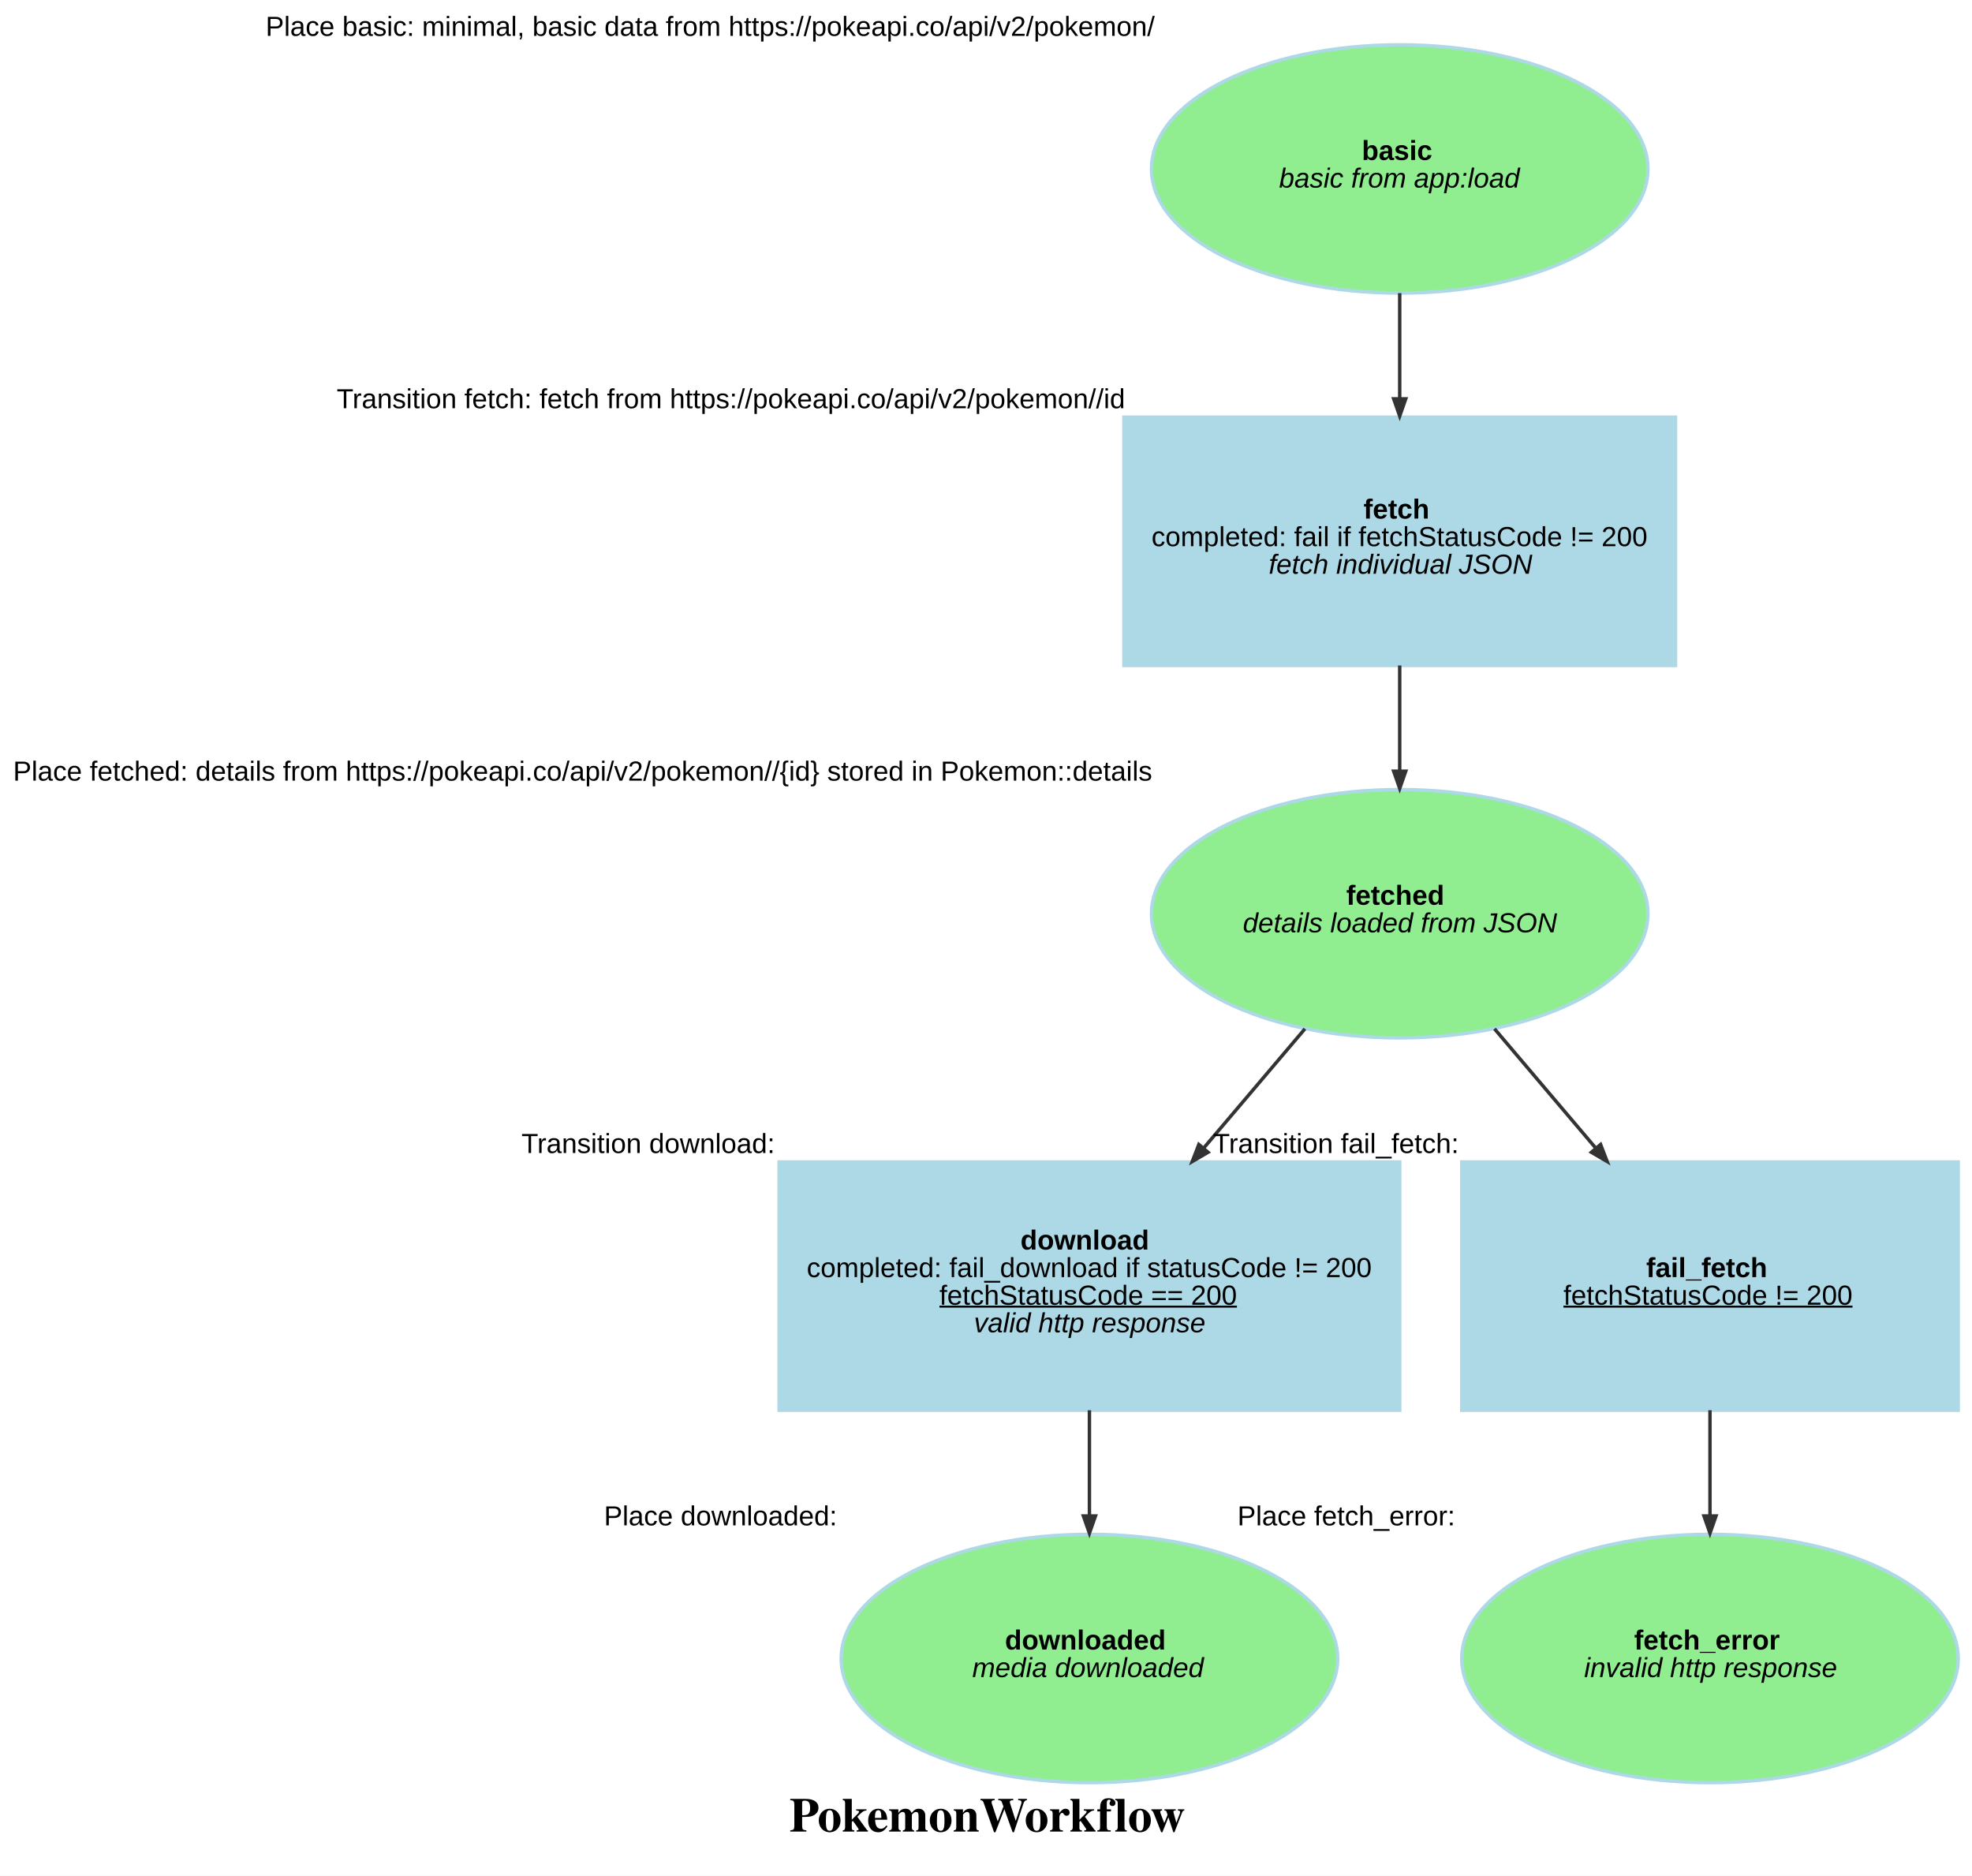
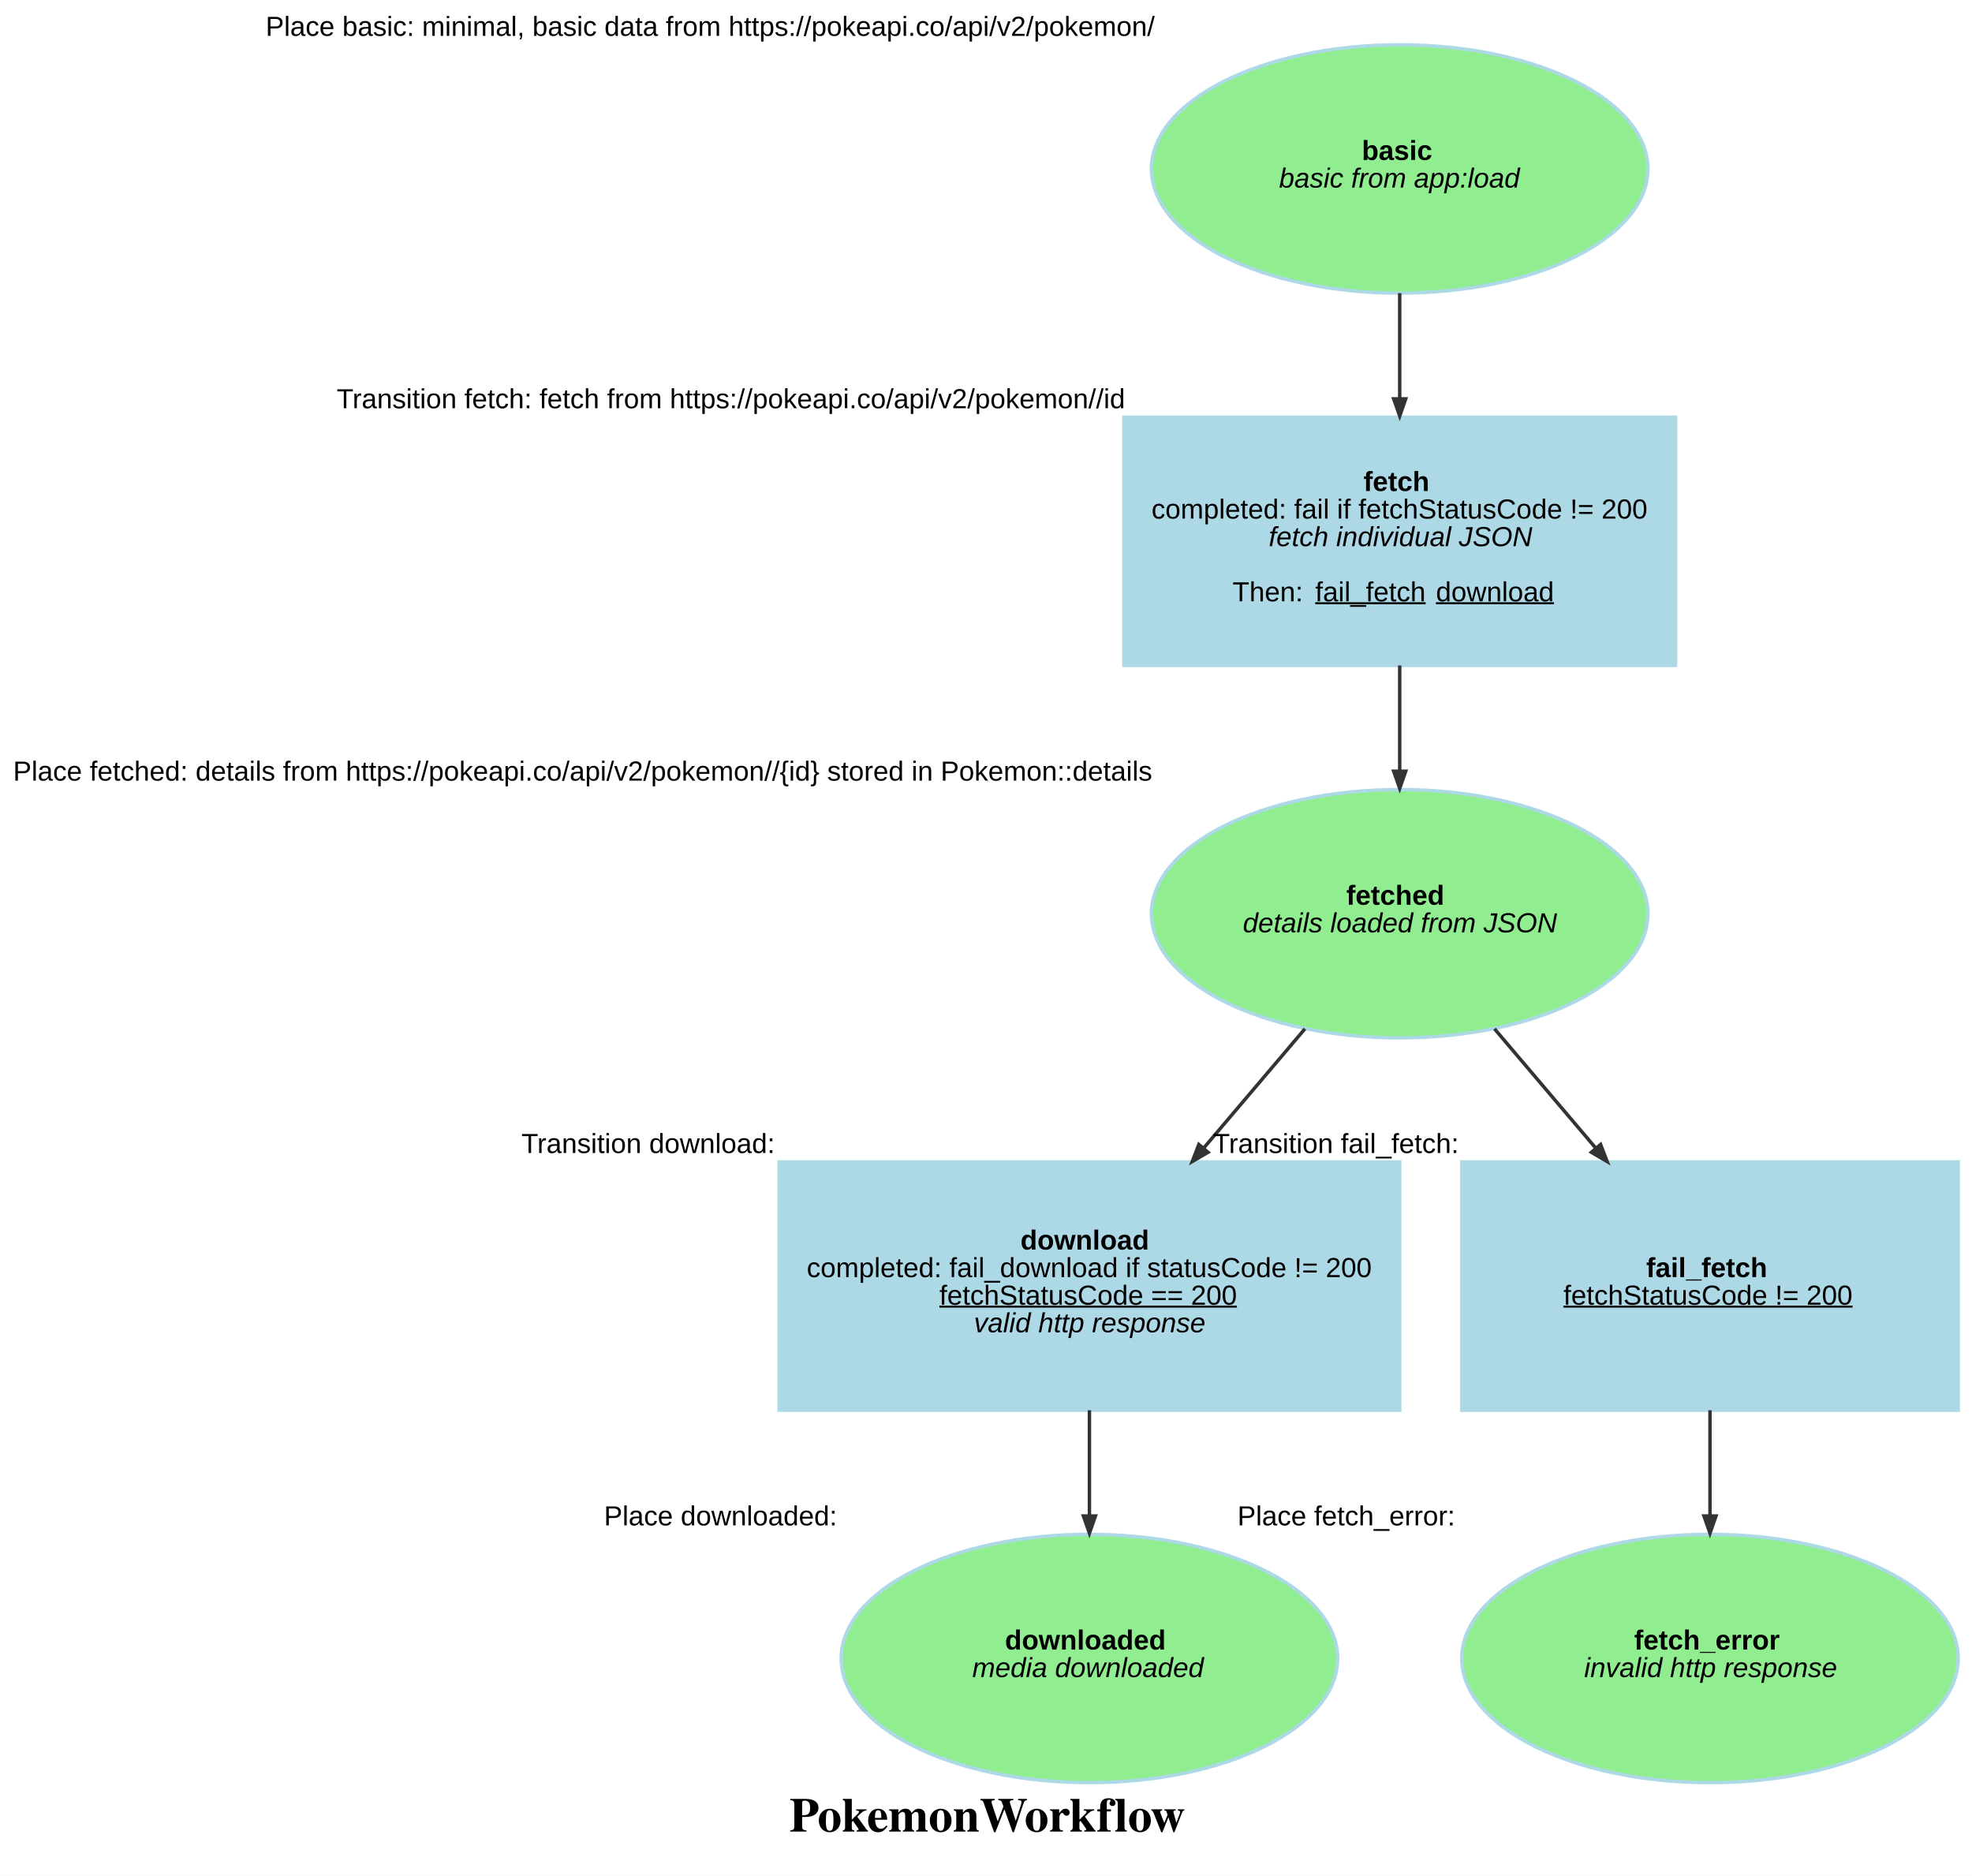
<svg xmlns="http://www.w3.org/2000/svg" width="572pt" height="544pt" viewBox="0.00 0.00 572.00 544.00">
  <g id="graph0" class="graph" transform="scale(1 1) rotate(0) translate(4 540)">
    <polygon fill="white" stroke="transparent" points="-4,4 -4,-540 568,-540 568,4 -4,4" />
    <text text-anchor="start" x="225" y="-8.8" font-family="Times,serif" font-weight="bold" font-size="14.00">PokemonWorkflow</text>
    <g id="node1" class="node">
      <ellipse fill="lightgreen" stroke="lightBlue" cx="402" cy="-491" rx="72" ry="36" />
      <text text-anchor="start" x="391" y="-493.6" font-family="Arial" font-weight="bold" font-size="8.00">basic</text>
      <text text-anchor="start" x="367" y="-485.6" font-family="Arial" font-style="italic" font-size="8.00">basic from app:load</text>
      <text text-anchor="middle" x="202" y="-529.6" font-family="Arial" font-size="8.00">Place basic: minimal, basic data from https://pokeapi.co/api/v2/pokemon/</text>
    </g>
    <g id="node5" class="node">
      <polygon fill="lightBlue" stroke="lightBlue" points="482,-419 322,-419 322,-347 482,-347 482,-419" />
-       <text text-anchor="start" x="391.5" y="-389.6" font-family="Arial" font-weight="bold" font-size="8.00">fetch</text>
-       <text text-anchor="start" x="330" y="-381.6" font-family="Arial" font-size="8.00">completed: fail if fetchStatusCode != 200</text>
-       <text text-anchor="start" x="364" y="-373.6" font-family="Arial" font-style="italic" font-size="8.00">fetch individual JSON</text>
+       <text text-anchor="start" x="391.5" y="-397.6" font-family="Arial" font-weight="bold" font-size="8.00">fetch</text>
+       <text text-anchor="start" x="330" y="-389.6" font-family="Arial" font-size="8.00">completed: fail if fetchStatusCode != 200</text>
+       <text text-anchor="start" x="364" y="-381.6" font-family="Arial" font-style="italic" font-size="8.00">fetch individual JSON</text>
+       <text text-anchor="start" x="353.5" y="-365.6" font-family="Arial" font-size="8.00">Then: </text>
+       <text text-anchor="start" x="377.5" y="-365.6" font-family="Arial" text-decoration="underline" font-size="8.00">fail_fetch</text>
+       <text text-anchor="start" x="409.5" y="-365.6" font-family="Arial" font-size="8.00"> </text>
+       <text text-anchor="start" x="412.5" y="-365.6" font-family="Arial" text-decoration="underline" font-size="8.00">download</text>
+       <text text-anchor="start" x="447.5" y="-365.6" font-family="Arial" font-size="8.00"> </text>
      <text text-anchor="middle" x="208" y="-421.6" font-family="Arial" font-size="8.00">Transition fetch: fetch from https://pokeapi.co/api/v2/pokemon//id</text>
    </g>
    <g id="edge1" class="edge">
      <path fill="none" stroke="#333333" d="M402,-455C402,-445.24 402,-434.56 402,-424.51" />
      <polygon fill="#333333" stroke="#333333" points="403.75,-424.33 402,-419.33 400.25,-424.33 403.75,-424.33" />
    </g>
    <g id="node2" class="node">
      <ellipse fill="lightgreen" stroke="lightBlue" cx="402" cy="-275" rx="72" ry="36" />
      <text text-anchor="start" x="386.5" y="-277.6" font-family="Arial" font-weight="bold" font-size="8.00">fetched</text>
      <text text-anchor="start" x="356.5" y="-269.6" font-family="Arial" font-style="italic" font-size="8.00">details loaded from JSON</text>
      <text text-anchor="middle" x="165" y="-313.6" font-family="Arial" font-size="8.00">Place fetched: details from https://pokeapi.co/api/v2/pokemon//{id} stored in Pokemon::details</text>
    </g>
    <g id="node6" class="node">
      <polygon fill="lightBlue" stroke="lightBlue" points="402,-203 222,-203 222,-131 402,-131 402,-203" />
      <text text-anchor="start" x="292" y="-177.6" font-family="Arial" font-weight="bold" font-size="8.00">download</text>
      <text text-anchor="start" x="230" y="-169.6" font-family="Arial" font-size="8.00">completed: fail_download if statusCode != 200</text>
      <text text-anchor="start" x="268.5" y="-161.6" font-family="Arial" text-decoration="underline" font-size="8.00">fetchStatusCode == 200</text>
      <text text-anchor="start" x="278.5" y="-153.6" font-family="Arial" font-style="italic" font-size="8.00">valid http response</text>
      <text text-anchor="middle" x="184" y="-205.6" font-family="Arial" font-size="8.00">Transition download: </text>
    </g>
    <g id="edge3" class="edge">
      <path fill="none" stroke="#333333" d="M374.51,-241.62C365.22,-230.68 354.75,-218.35 345.08,-206.96" />
      <polygon fill="#333333" stroke="#333333" points="346.4,-205.81 341.83,-203.13 343.73,-208.07 346.4,-205.81" />
    </g>
    <g id="node7" class="node">
      <polygon fill="lightBlue" stroke="lightBlue" points="564,-203 420,-203 420,-131 564,-131 564,-203" />
      <text text-anchor="start" x="473.5" y="-169.6" font-family="Arial" font-weight="bold" font-size="8.00">fail_fetch</text>
      <text text-anchor="start" x="449.5" y="-161.6" font-family="Arial" text-decoration="underline" font-size="8.00">fetchStatusCode != 200</text>
      <text text-anchor="middle" x="383.5" y="-205.6" font-family="Arial" font-size="8.00">Transition fail_fetch: </text>
    </g>
    <g id="edge5" class="edge">
      <path fill="none" stroke="#333333" d="M429.49,-241.62C438.78,-230.68 449.25,-218.35 458.92,-206.96" />
      <polygon fill="#333333" stroke="#333333" points="460.27,-208.07 462.17,-203.13 457.6,-205.81 460.27,-208.07" />
    </g>
    <g id="node3" class="node">
      <ellipse fill="lightgreen" stroke="lightBlue" cx="312" cy="-59" rx="72" ry="36" />
      <text text-anchor="start" x="287.5" y="-61.6" font-family="Arial" font-weight="bold" font-size="8.00">downloaded</text>
      <text text-anchor="start" x="278" y="-53.6" font-family="Arial" font-style="italic" font-size="8.00">media downloaded</text>
      <text text-anchor="middle" x="205" y="-97.6" font-family="Arial" font-size="8.00">Place downloaded: </text>
    </g>
    <g id="node4" class="node">
      <ellipse fill="lightgreen" stroke="lightBlue" cx="492" cy="-59" rx="72" ry="36" />
      <text text-anchor="start" x="470" y="-61.6" font-family="Arial" font-weight="bold" font-size="8.00">fetch_error</text>
      <text text-anchor="start" x="455.5" y="-53.6" font-family="Arial" font-style="italic" font-size="8.00">invalid http response</text>
      <text text-anchor="middle" x="386.5" y="-97.6" font-family="Arial" font-size="8.00">Place fetch_error: </text>
    </g>
    <g id="edge2" class="edge">
      <path fill="none" stroke="#333333" d="M402,-347C402,-337.24 402,-326.56 402,-316.51" />
      <polygon fill="#333333" stroke="#333333" points="403.75,-316.33 402,-311.33 400.25,-316.33 403.75,-316.33" />
    </g>
    <g id="edge4" class="edge">
      <path fill="none" stroke="#333333" d="M312,-131C312,-121.24 312,-110.56 312,-100.51" />
      <polygon fill="#333333" stroke="#333333" points="313.75,-100.33 312,-95.33 310.25,-100.33 313.75,-100.33" />
    </g>
    <g id="edge6" class="edge">
      <path fill="none" stroke="#333333" d="M492,-131C492,-121.24 492,-110.56 492,-100.51" />
      <polygon fill="#333333" stroke="#333333" points="493.75,-100.33 492,-95.33 490.25,-100.33 493.75,-100.33" />
    </g>
  </g>
</svg>
